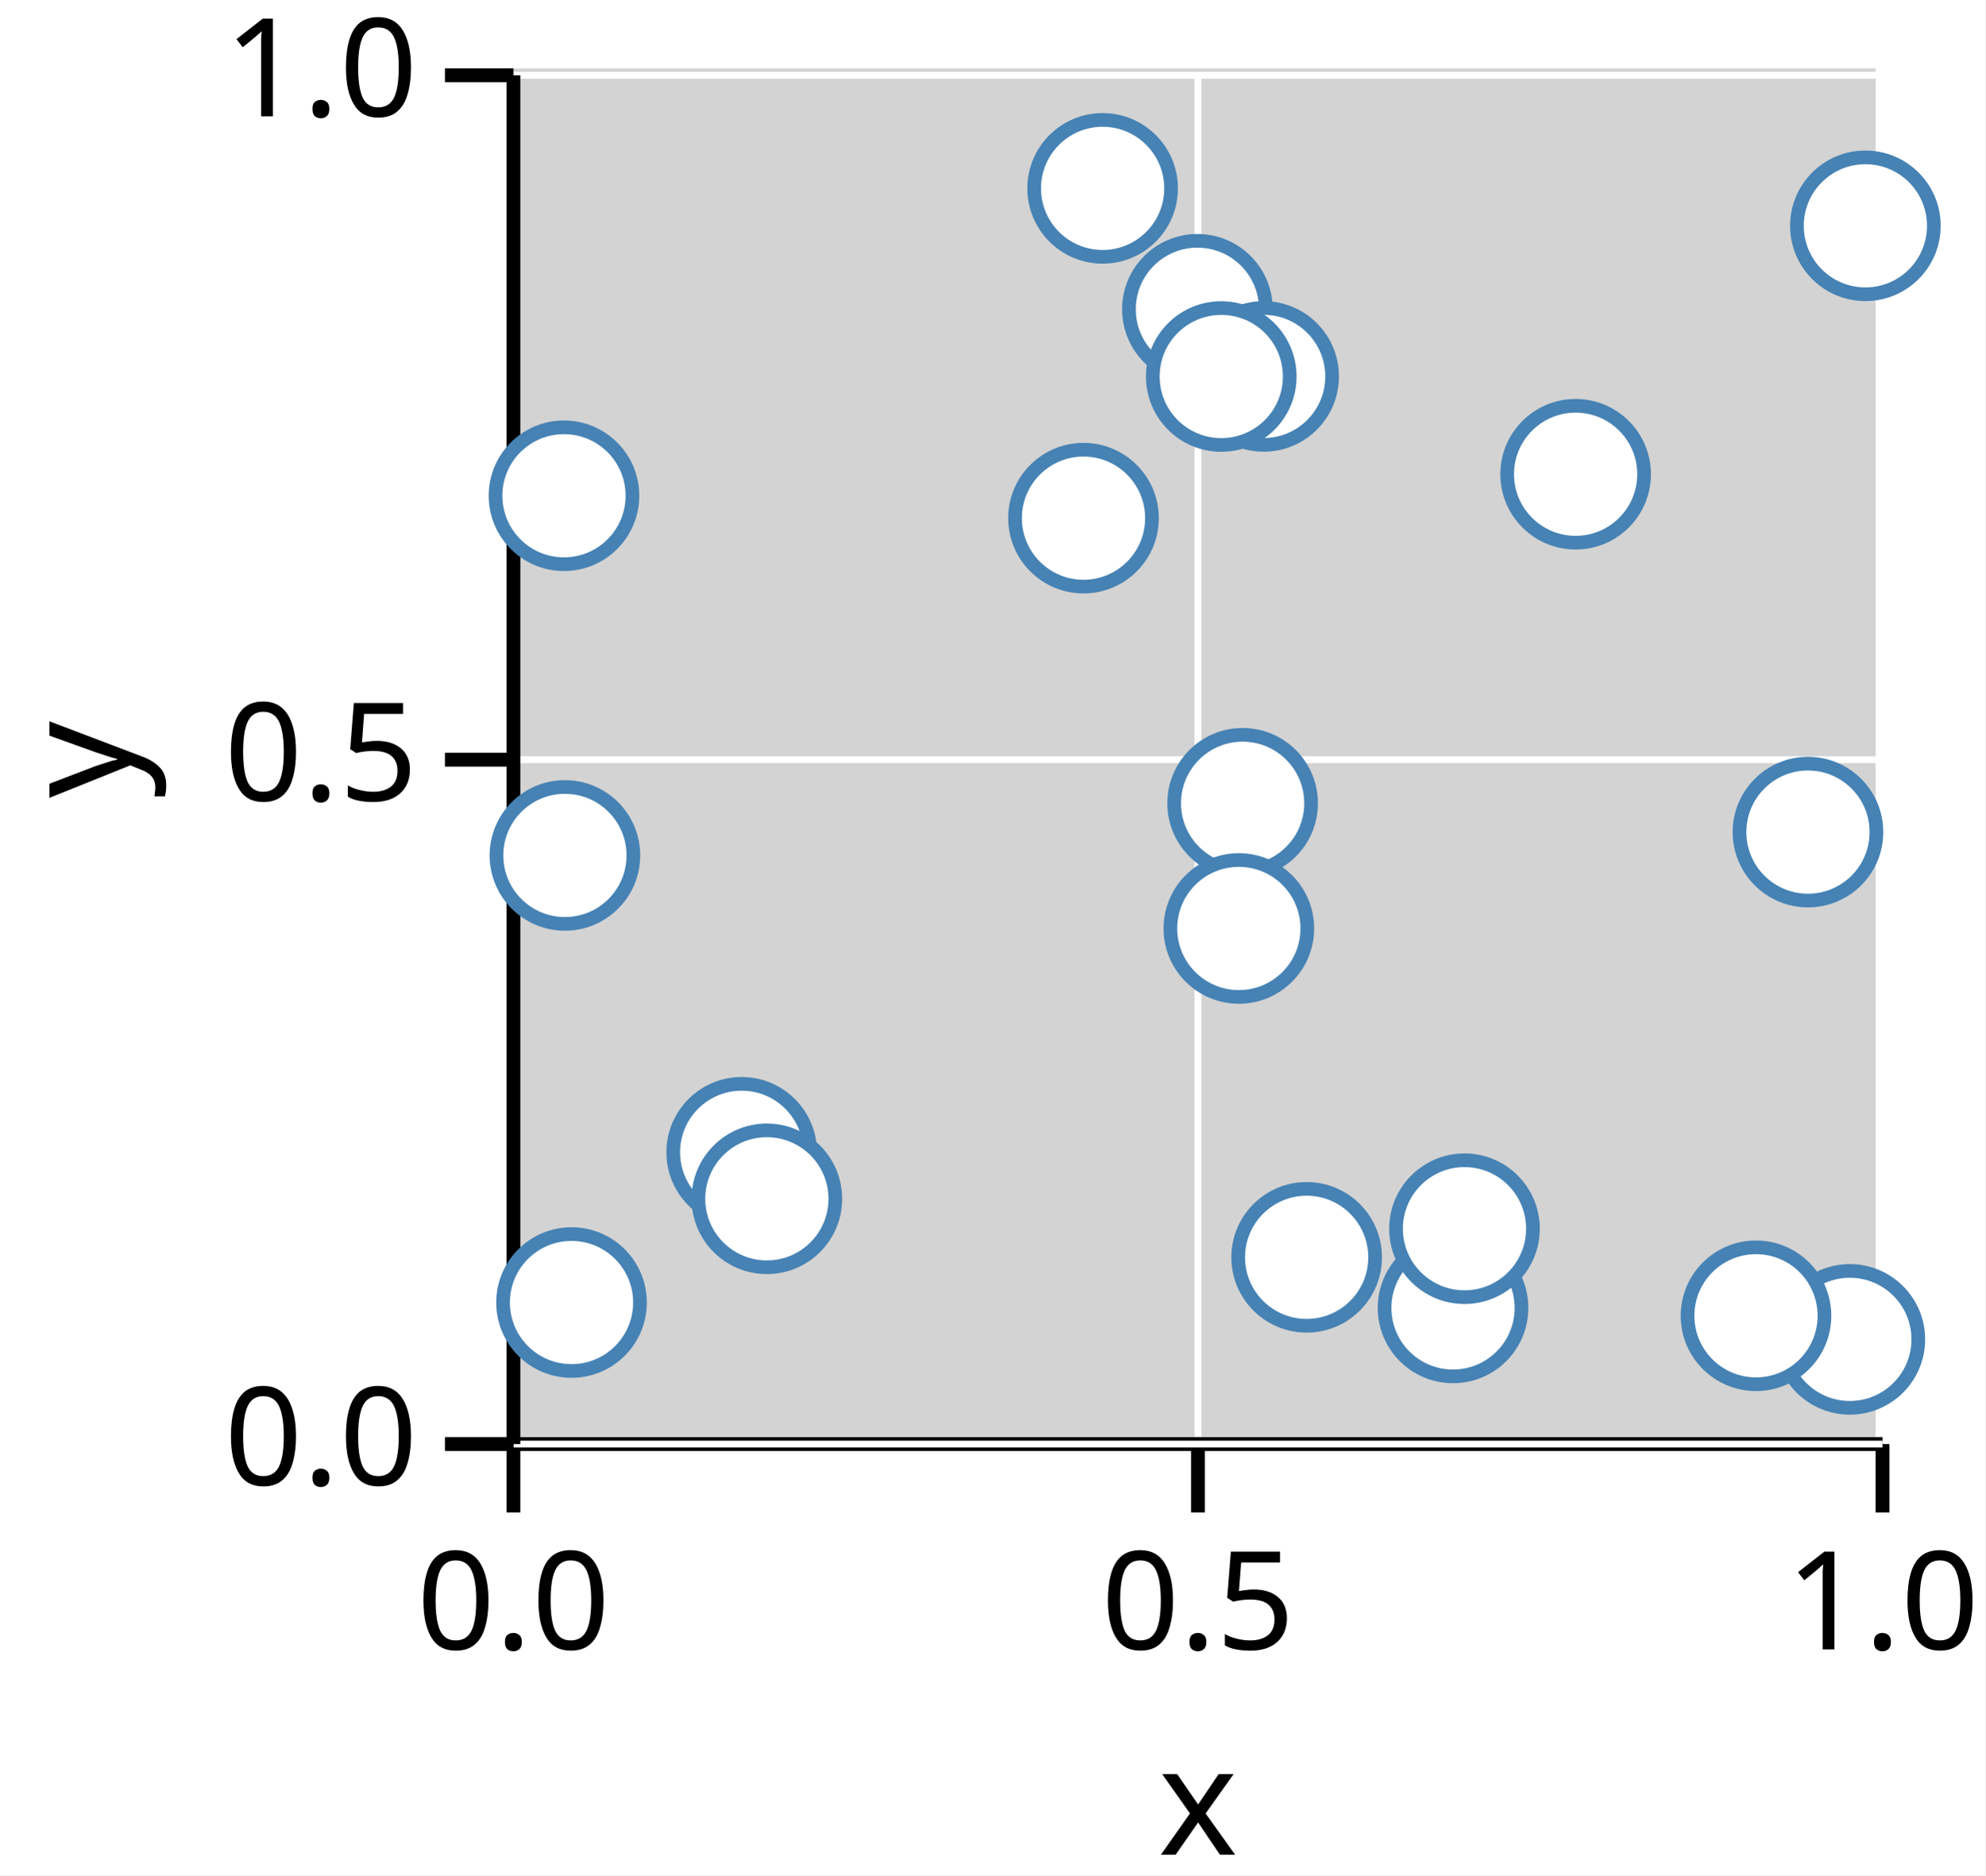
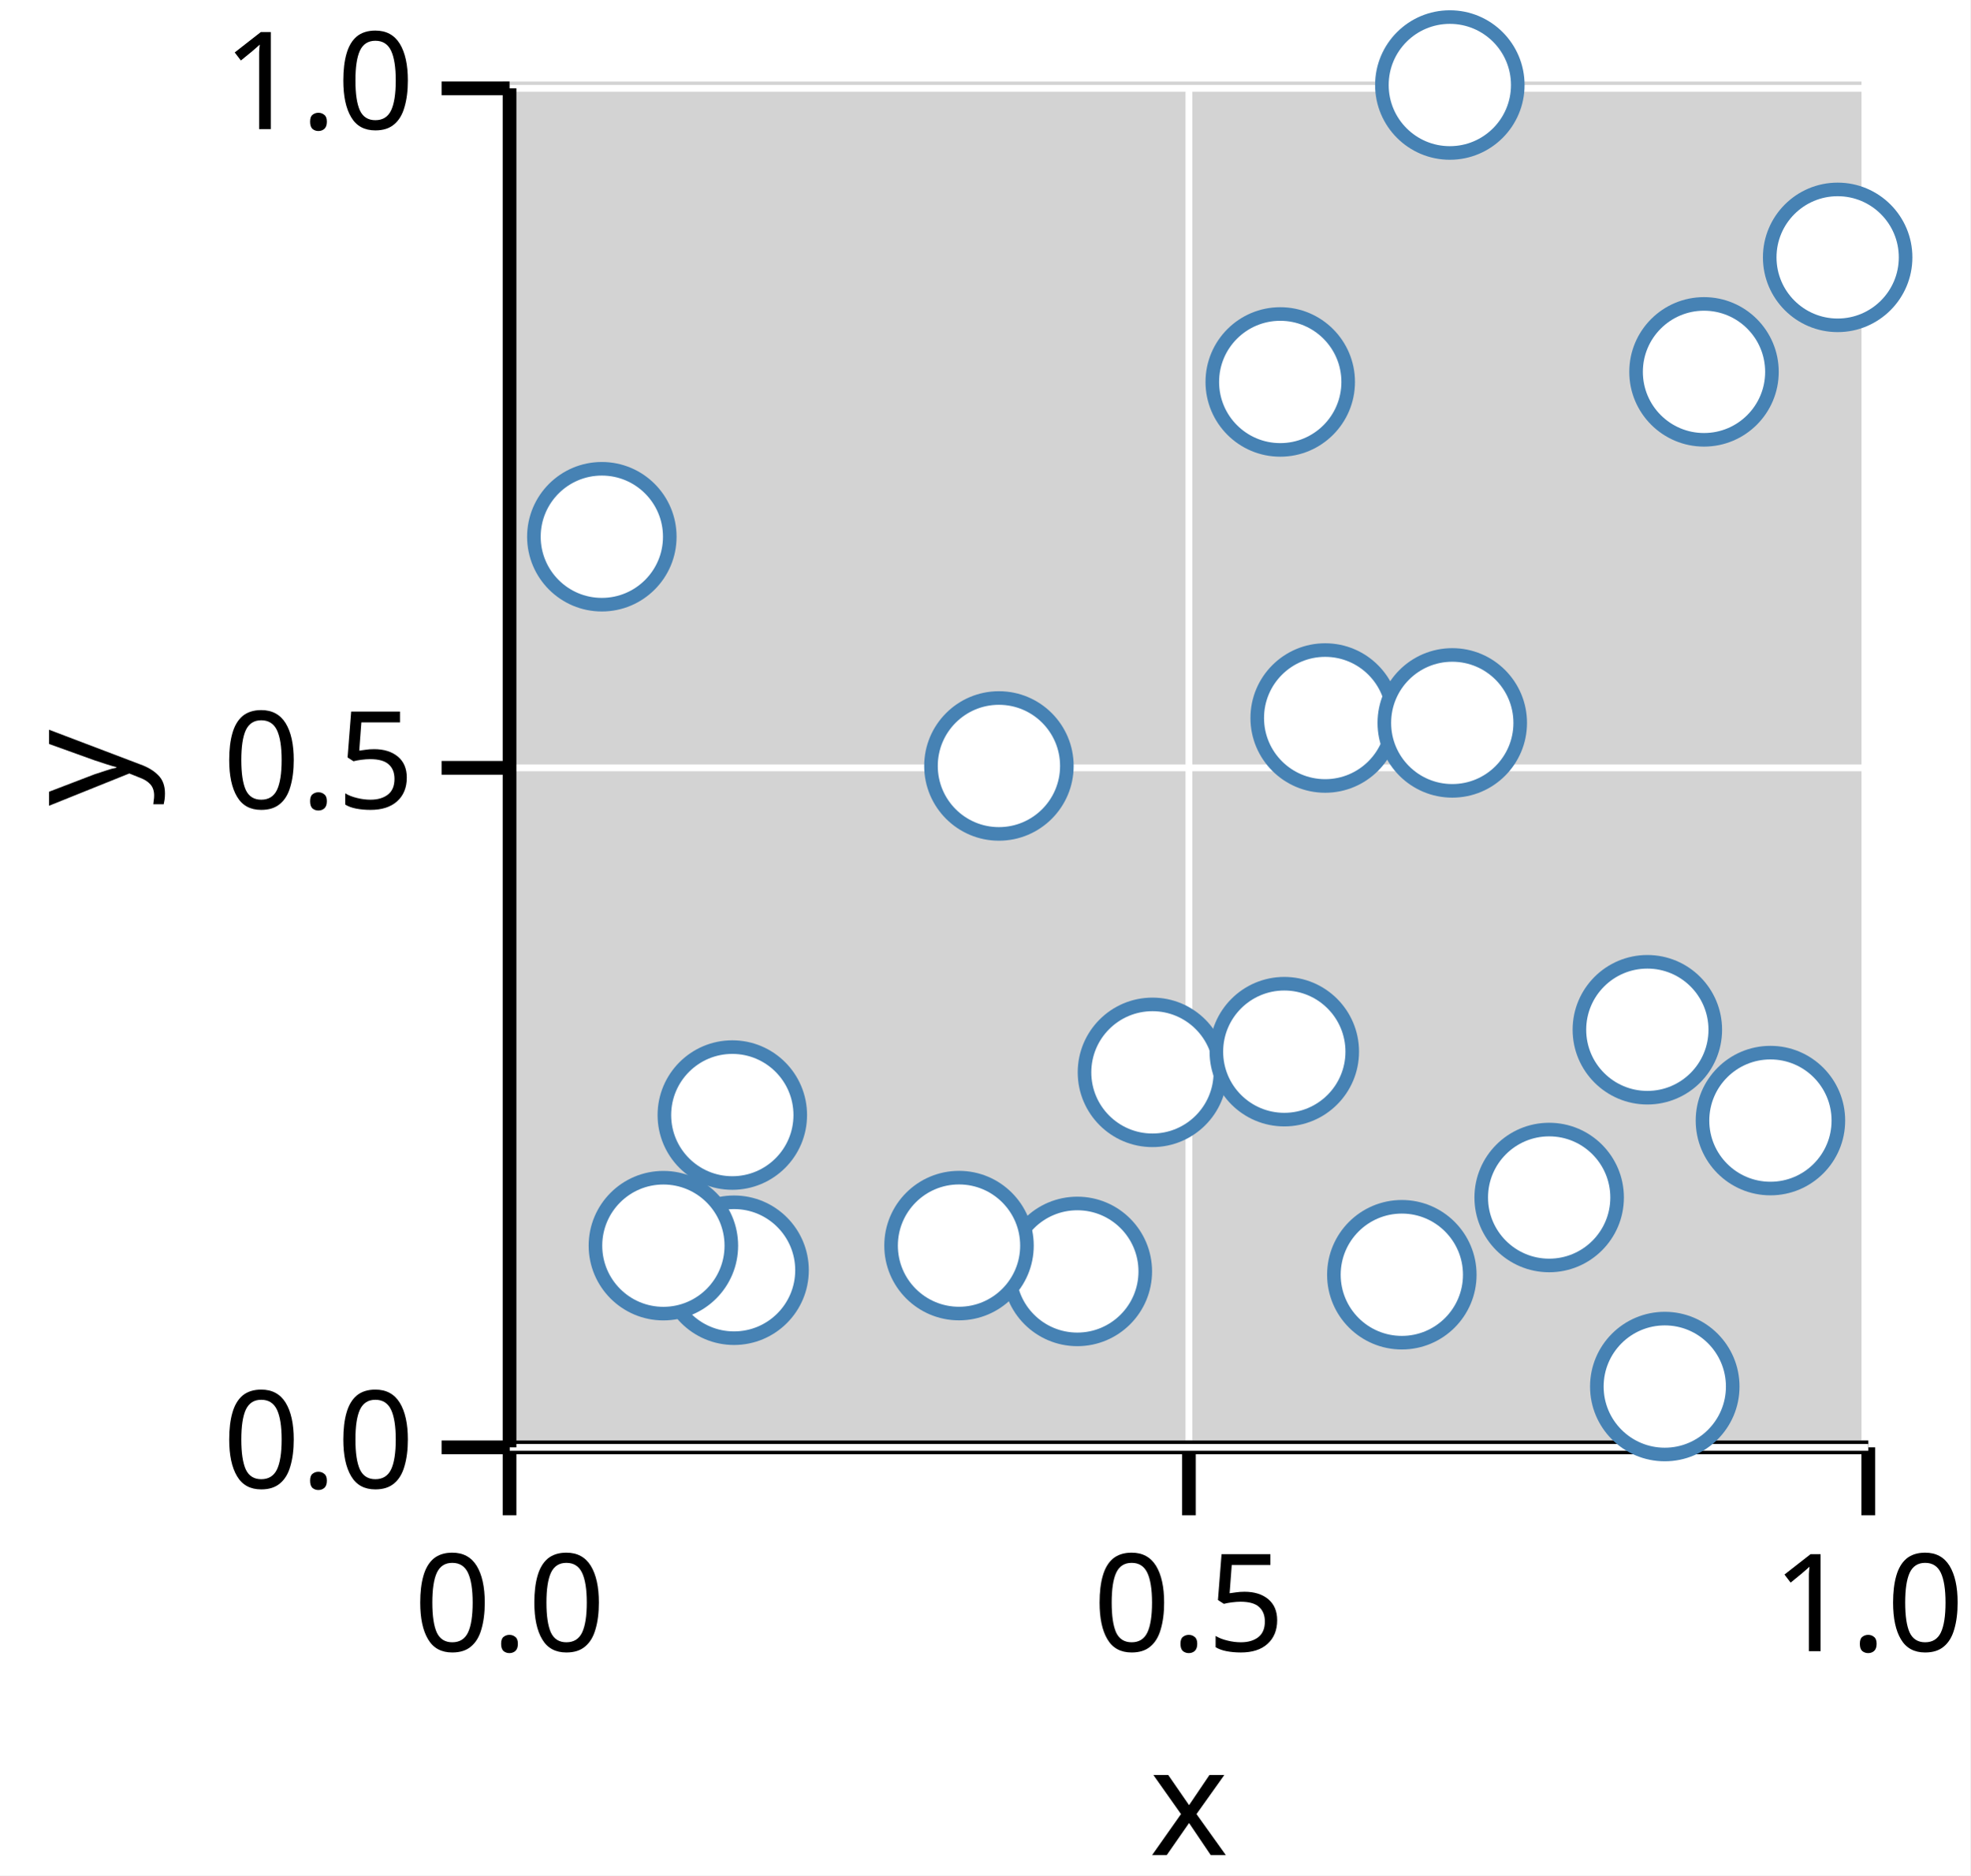
- <svg xmlns="http://www.w3.org/2000/svg" version="1.1" class="marks" width="145" height="137" viewBox="0 0 145 137">
-   <rect width="145" height="137" fill="white" />
-   <g fill="none" stroke-miterlimit="10" transform="translate(37,5)">
+ <svg xmlns="http://www.w3.org/2000/svg" version="1.1" class="marks" width="145" height="138" viewBox="0 0 145 138">
+   <rect width="145" height="138" fill="white" />
+   <g fill="none" stroke-miterlimit="10" transform="translate(37,6)">
    <g class="mark-group role-frame root" role="graphics-object" aria-roledescription="group mark container">
      <g transform="translate(0,0)">
        <path class="background" aria-hidden="true" d="M0,0h100v100h-100Z" fill="lightgray" />
        <g>
          <g class="mark-group role-axis" role="graphics-symbol" aria-roledescription="axis" aria-label="X-axis titled 'x' for a linear scale with values from 0.0 to 1.0">
            <g transform="translate(0.5,100.5)">
              <path class="background" aria-hidden="true" d="M0,0h0v0h0Z" pointer-events="none" />
              <g>
                <g class="mark-rule role-axis-grid" pointer-events="none">
                  <line transform="translate(0,0)" x2="0" y2="-100" stroke="white" stroke-width="0.5" stroke-dasharray="0" opacity="1" />
                  <line transform="translate(50,0)" x2="0" y2="-100" stroke="white" stroke-width="0.5" stroke-dasharray="0" opacity="1" />
                  <line transform="translate(100,0)" x2="0" y2="-100" stroke="white" stroke-width="0.5" stroke-dasharray="0" opacity="1" />
                </g>
                <g class="mark-rule role-axis-tick" pointer-events="none">
                  <line transform="translate(0,0)" x2="0" y2="5" stroke="black" stroke-width="1.01" opacity="1" />
                  <line transform="translate(50,0)" x2="0" y2="5" stroke="black" stroke-width="1.01" opacity="1" />
                  <line transform="translate(100,0)" x2="0" y2="5" stroke="black" stroke-width="1.01" opacity="1" />
                </g>
                <g class="mark-text role-axis-label" pointer-events="none">
                  <text text-anchor="middle" transform="translate(0,15)" font-family="sans-serif" font-size="10px" font-style="normal" font-weight="400" fill="black" opacity="1">0.0</text>
                  <text text-anchor="middle" transform="translate(50,15)" font-family="sans-serif" font-size="10px" font-style="normal" font-weight="400" fill="black" opacity="1">0.5</text>
                  <text text-anchor="middle" transform="translate(100,15)" font-family="sans-serif" font-size="10px" font-style="normal" font-weight="400" fill="black" opacity="1">1.0</text>
                </g>
                <g class="mark-rule role-axis-domain" pointer-events="none">
                  <line transform="translate(0,0)" x2="100" y2="0" stroke="black" stroke-width="1.01" opacity="1" />
                </g>
                <g class="mark-text role-axis-title" pointer-events="none">
                  <text text-anchor="middle" transform="translate(50,30)" font-family="sans-serif" font-size="11px" font-style="normal" font-weight="400" fill="black" opacity="1">x</text>
                </g>
              </g>
              <path class="foreground" aria-hidden="true" d="" pointer-events="none" display="none" />
            </g>
          </g>
          <g class="mark-group role-axis" role="graphics-symbol" aria-roledescription="axis" aria-label="Y-axis titled 'y' for a linear scale with values from 0.0 to 1.0">
            <g transform="translate(0.5,0.5)">
              <path class="background" aria-hidden="true" d="M0,0h0v0h0Z" pointer-events="none" />
              <g>
                <g class="mark-rule role-axis-grid" pointer-events="none">
                  <line transform="translate(0,100)" x2="100" y2="0" stroke="white" stroke-width="0.5" stroke-dasharray="0" opacity="1" />
                  <line transform="translate(0,50)" x2="100" y2="0" stroke="white" stroke-width="0.5" stroke-dasharray="0" opacity="1" />
                  <line transform="translate(0,0)" x2="100" y2="0" stroke="white" stroke-width="0.5" stroke-dasharray="0" opacity="1" />
                </g>
                <g class="mark-rule role-axis-tick" pointer-events="none">
                  <line transform="translate(0,100)" x2="-5" y2="0" stroke="black" stroke-width="1.01" opacity="1" />
                  <line transform="translate(0,50)" x2="-5" y2="0" stroke="black" stroke-width="1.01" opacity="1" />
                  <line transform="translate(0,0)" x2="-5" y2="0" stroke="black" stroke-width="1.01" opacity="1" />
                </g>
                <g class="mark-text role-axis-label" pointer-events="none">
                  <text text-anchor="end" transform="translate(-7,103)" font-family="sans-serif" font-size="10px" font-style="normal" font-weight="400" fill="black" opacity="1">0.0</text>
                  <text text-anchor="end" transform="translate(-7,53)" font-family="sans-serif" font-size="10px" font-style="normal" font-weight="400" fill="black" opacity="1">0.5</text>
                  <text text-anchor="end" transform="translate(-7,3)" font-family="sans-serif" font-size="10px" font-style="normal" font-weight="400" fill="black" opacity="1">1.0</text>
                </g>
                <g class="mark-rule role-axis-domain" pointer-events="none">
                  <line transform="translate(0,100)" x2="0" y2="-100" stroke="black" stroke-width="1.01" opacity="1" />
                </g>
                <g class="mark-text role-axis-title" pointer-events="none">
                  <text text-anchor="middle" transform="translate(-26,50) rotate(-90) translate(0,-2)" font-family="sans-serif" font-size="11px" font-style="normal" font-weight="400" fill="black" opacity="1">y</text>
                </g>
              </g>
              <path class="foreground" aria-hidden="true" d="" pointer-events="none" display="none" />
            </g>
          </g>
          <g class="mark-group role-scope" role="graphics-object" aria-roledescription="group mark container">
            <g transform="translate(0,0)">
              <path class="background" aria-hidden="true" d="M0,0h0v0h0Z" />
              <g>
                <g class="mark-symbol role-mark points" role="graphics-symbol" aria-roledescription="symbol mark container">
-                   <path transform="translate(95.05501,55.79007)" d="M5,0A5,5,0,1,1,-5,0A5,5,0,1,1,5,0" fill="white" stroke="steelblue" stroke-width="1" opacity="1" />
-                   <path transform="translate(43.53673,8.761877)" d="M5,0A5,5,0,1,1,-5,0A5,5,0,1,1,5,0" fill="white" stroke="steelblue" stroke-width="1" opacity="1" />
-                   <path transform="translate(4.192771,31.2176)" d="M5,0A5,5,0,1,1,-5,0A5,5,0,1,1,5,0" fill="white" stroke="steelblue" stroke-width="1" opacity="1" />
-                   <path transform="translate(53.76224,53.68374)" d="M5,0A5,5,0,1,1,-5,0A5,5,0,1,1,5,0" fill="white" stroke="steelblue" stroke-width="1" opacity="1" />
-                   <path transform="translate(50.45938,17.59328)" d="M5,0A5,5,0,1,1,-5,0A5,5,0,1,1,5,0" fill="white" stroke="steelblue" stroke-width="1" opacity="1" />
-                   <path transform="translate(98.11313,92.85056)" d="M5,0A5,5,0,1,1,-5,0A5,5,0,1,1,5,0" fill="white" stroke="steelblue" stroke-width="1" opacity="1" />
-                   <path transform="translate(53.48616,62.83138)" d="M5,0A5,5,0,1,1,-5,0A5,5,0,1,1,5,0" fill="white" stroke="steelblue" stroke-width="1" opacity="1" />
-                   <path transform="translate(17.17426,79.18312)" d="M5,0A5,5,0,1,1,-5,0A5,5,0,1,1,5,0" fill="white" stroke="steelblue" stroke-width="1" opacity="1" />
-                   <path transform="translate(55.29767,22.50005)" d="M5,0A5,5,0,1,1,-5,0A5,5,0,1,1,5,0" fill="white" stroke="steelblue" stroke-width="1" opacity="1" />
-                   <path transform="translate(69.13061,90.55327)" d="M5,0A5,5,0,1,1,-5,0A5,5,0,1,1,5,0" fill="white" stroke="steelblue" stroke-width="1" opacity="1" />
-                   <path transform="translate(4.261385,57.49468)" d="M5,0A5,5,0,1,1,-5,0A5,5,0,1,1,5,0" fill="white" stroke="steelblue" stroke-width="1" opacity="1" />
-                   <path transform="translate(69.96708,84.7658)" d="M5,0A5,5,0,1,1,-5,0A5,5,0,1,1,5,0" fill="white" stroke="steelblue" stroke-width="1" opacity="1" />
-                   <path transform="translate(19.01139,82.58165)" d="M5,0A5,5,0,1,1,-5,0A5,5,0,1,1,5,0" fill="white" stroke="steelblue" stroke-width="1" opacity="1" />
-                   <path transform="translate(58.43855,86.85585)" d="M5,0A5,5,0,1,1,-5,0A5,5,0,1,1,5,0" fill="white" stroke="steelblue" stroke-width="1" opacity="1" />
-                   <path transform="translate(91.25909,91.12733)" d="M5,0A5,5,0,1,1,-5,0A5,5,0,1,1,5,0" fill="white" stroke="steelblue" stroke-width="1" opacity="1" />
-                   <path transform="translate(42.13973,32.85447)" d="M5,0A5,5,0,1,1,-5,0A5,5,0,1,1,5,0" fill="white" stroke="steelblue" stroke-width="1" opacity="1" />
-                   <path transform="translate(52.20201,22.50591)" d="M5,0A5,5,0,1,1,-5,0A5,5,0,1,1,5,0" fill="white" stroke="steelblue" stroke-width="1" opacity="1" />
-                   <path transform="translate(99.24885,11.49696)" d="M5,0A5,5,0,1,1,-5,0A5,5,0,1,1,5,0" fill="white" stroke="steelblue" stroke-width="1" opacity="1" />
-                   <path transform="translate(78.08498,29.64577)" d="M5,0A5,5,0,1,1,-5,0A5,5,0,1,1,5,0" fill="white" stroke="steelblue" stroke-width="1" opacity="1" />
-                   <path transform="translate(4.743566,90.15891)" d="M5,0A5,5,0,1,1,-5,0A5,5,0,1,1,5,0" fill="white" stroke="steelblue" stroke-width="1" opacity="1" />
+                   <path transform="translate(98.24505,12.93769)" d="M5,0A5,5,0,1,1,-5,0A5,5,0,1,1,5,0" fill="white" stroke="steelblue" stroke-width="1" opacity="1" />
+                   <path transform="translate(36.51699,50.36107)" d="M5,0A5,5,0,1,1,-5,0A5,5,0,1,1,5,0" fill="white" stroke="steelblue" stroke-width="1" opacity="1" />
+                   <path transform="translate(47.81643,72.9065)" d="M5,0A5,5,0,1,1,-5,0A5,5,0,1,1,5,0" fill="white" stroke="steelblue" stroke-width="1" opacity="1" />
+                   <path transform="translate(60.52847,46.8329)" d="M5,0A5,5,0,1,1,-5,0A5,5,0,1,1,5,0" fill="white" stroke="steelblue" stroke-width="1" opacity="1" />
+                   <path transform="translate(93.29786,76.45572)" d="M5,0A5,5,0,1,1,-5,0A5,5,0,1,1,5,0" fill="white" stroke="steelblue" stroke-width="1" opacity="1" />
+                   <path transform="translate(88.40943,21.36229)" d="M5,0A5,5,0,1,1,-5,0A5,5,0,1,1,5,0" fill="white" stroke="steelblue" stroke-width="1" opacity="1" />
+                   <path transform="translate(57.52034,71.38404)" d="M5,0A5,5,0,1,1,-5,0A5,5,0,1,1,5,0" fill="white" stroke="steelblue" stroke-width="1" opacity="1" />
+                   <path transform="translate(66.17024,87.79833)" d="M5,0A5,5,0,1,1,-5,0A5,5,0,1,1,5,0" fill="white" stroke="steelblue" stroke-width="1" opacity="1" />
+                   <path transform="translate(57.22172,22.10484)" d="M5,0A5,5,0,1,1,-5,0A5,5,0,1,1,5,0" fill="white" stroke="steelblue" stroke-width="1" opacity="1" />
+                   <path transform="translate(77.0137,82.11572)" d="M5,0A5,5,0,1,1,-5,0A5,5,0,1,1,5,0" fill="white" stroke="steelblue" stroke-width="1" opacity="1" />
+                   <path transform="translate(69.70286,0.2558789)" d="M5,0A5,5,0,1,1,-5,0A5,5,0,1,1,5,0" fill="white" stroke="steelblue" stroke-width="1" opacity="1" />
+                   <path transform="translate(42.28747,87.55463)" d="M5,0A5,5,0,1,1,-5,0A5,5,0,1,1,5,0" fill="white" stroke="steelblue" stroke-width="1" opacity="1" />
+                   <path transform="translate(7.29272,33.49369)" d="M5,0A5,5,0,1,1,-5,0A5,5,0,1,1,5,0" fill="white" stroke="steelblue" stroke-width="1" opacity="1" />
+                   <path transform="translate(84.23919,69.77129)" d="M5,0A5,5,0,1,1,-5,0A5,5,0,1,1,5,0" fill="white" stroke="steelblue" stroke-width="1" opacity="1" />
+                   <path transform="translate(33.58008,85.65426)" d="M5,0A5,5,0,1,1,-5,0A5,5,0,1,1,5,0" fill="white" stroke="steelblue" stroke-width="1" opacity="1" />
+                   <path transform="translate(69.88241,47.19241)" d="M5,0A5,5,0,1,1,-5,0A5,5,0,1,1,5,0" fill="white" stroke="steelblue" stroke-width="1" opacity="1" />
+                   <path transform="translate(85.52241,96.02588)" d="M5,0A5,5,0,1,1,-5,0A5,5,0,1,1,5,0" fill="white" stroke="steelblue" stroke-width="1" opacity="1" />
+                   <path transform="translate(17.02445,87.46727)" d="M5,0A5,5,0,1,1,-5,0A5,5,0,1,1,5,0" fill="white" stroke="steelblue" stroke-width="1" opacity="1" />
+                   <path transform="translate(11.82279,85.65925)" d="M5,0A5,5,0,1,1,-5,0A5,5,0,1,1,5,0" fill="white" stroke="steelblue" stroke-width="1" opacity="1" />
+                   <path transform="translate(16.89563,76.04902)" d="M5,0A5,5,0,1,1,-5,0A5,5,0,1,1,5,0" fill="white" stroke="steelblue" stroke-width="1" opacity="1" />
                </g>
              </g>
              <path class="foreground" aria-hidden="true" d="" display="none" />
            </g>
          </g>
        </g>
        <path class="foreground" aria-hidden="true" d="" display="none" />
      </g>
    </g>
  </g>
</svg>
